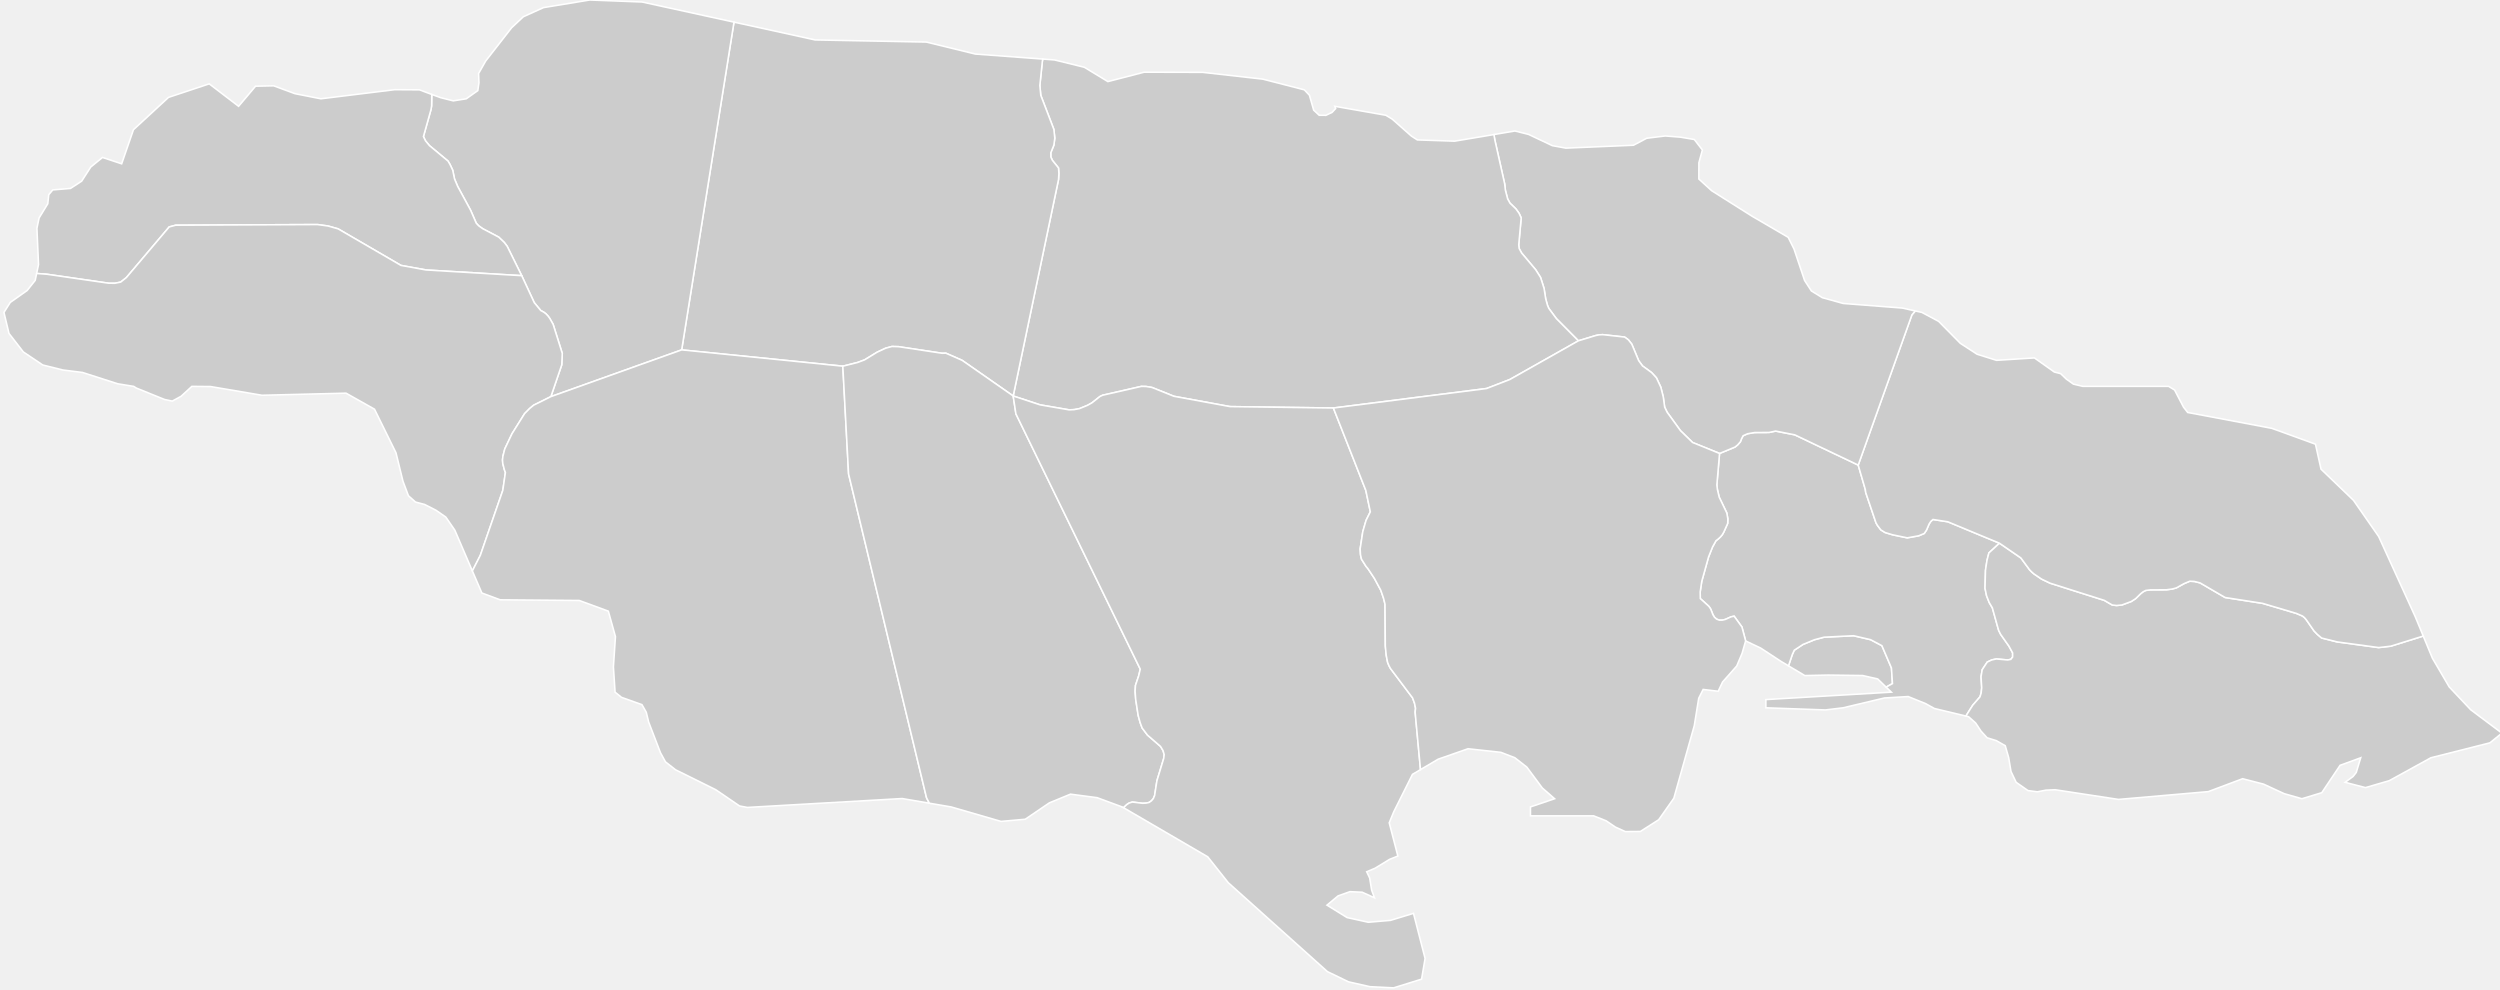
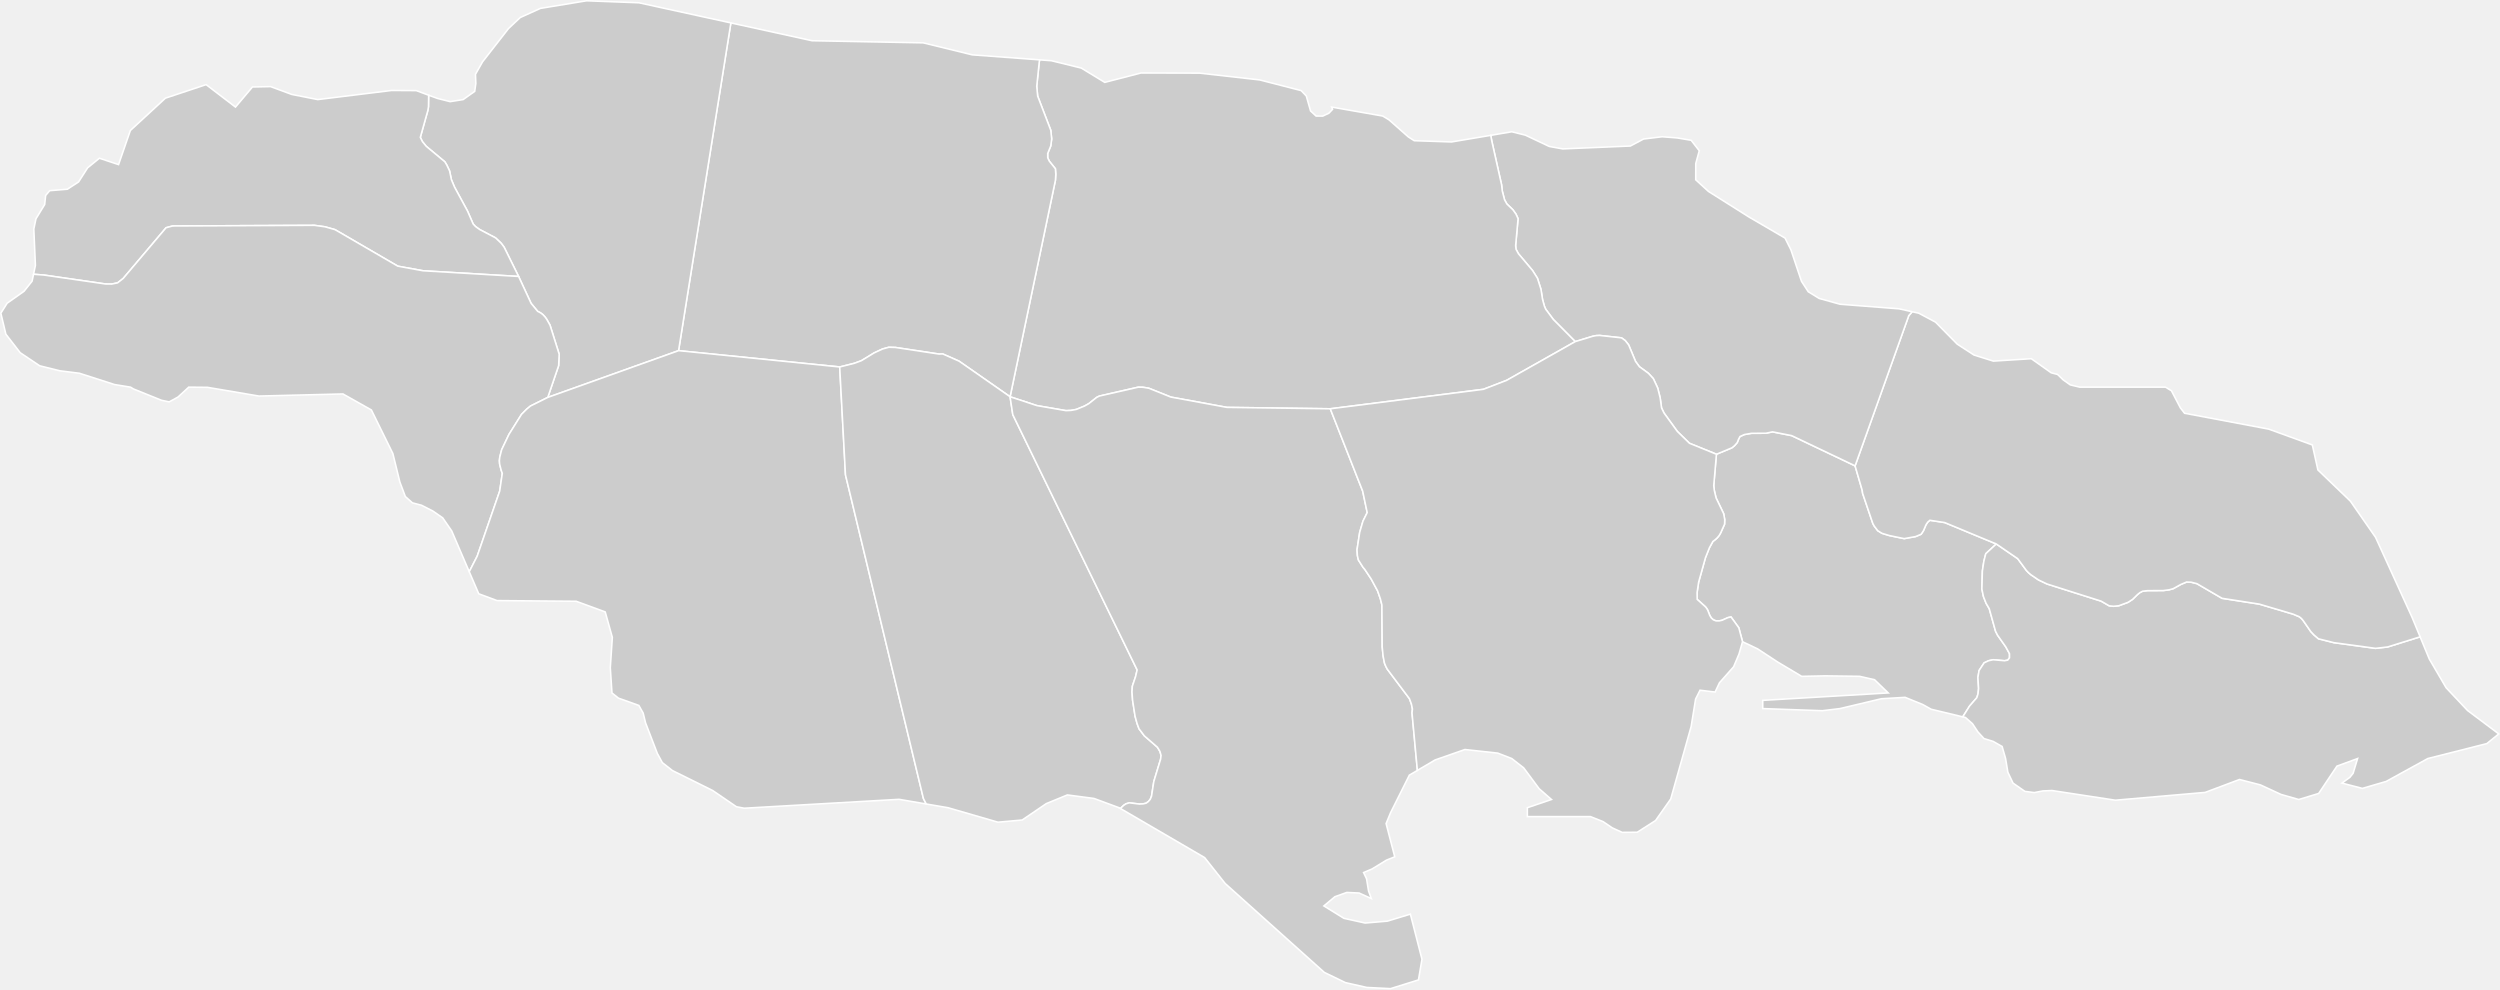
- <svg xmlns="http://www.w3.org/2000/svg" xmlns:ns1="http://amcharts.com/ammap" version="1.1">
-   <defs>
-     <style type="text/css">
+ <svg xmlns="http://www.w3.org/2000/svg" xmlns:ns1="http://amcharts.com/ammap" version="1.1" id="svg124" width="798.154" height="315.883">
+   <defs id="defs106">
+     <style type="text/css" id="style104">
			.land
			{
				fill: #CCCCCC;
				fill-opacity: 1;
				stroke:white;
				stroke-opacity: 1;
				stroke-width:0.5;
			}
		</style>
    <ns1:ammap projection="mercator" leftLongitude="-78.369" topLatitude="18.525" rightLongitude="-76.183" bottomLatitude="17.706" />
  </defs>
-   <g>
-     <path id="JM-01" title="Kingston" class="land" d="M602.17,219.37L604.19,218.24L603.86,213.25L600.81,206.13L597.2,204.22L591.79,202.96L582.38,203.42L579.28,204.24L575.65,205.73L572.83,207.59L572.2,208.99L570.99,212.57L576.2,215.68L583.68,215.52L594.69,215.67L599.47,216.76L601.31,218.54L602.17,219.37z" />
-     <path id="JM-02" title="Saint Andrew" class="land" d="M593.25,148.48L572.99,138.82L566.89,137.62L564.8,138.06L560.14,138.09L557.92,138.48L556.51,139.11L556.02,140.03L555.64,141.03L554.75,142.05L553.92,142.72L548.98,144.77L548.12,154.82L548.3,156.31L548.87,158.73L551.29,163.75L551.63,165.65L551.58,167.1L550.34,169.87L549.87,170.7L549.26,171.43L548.57,172.07L547.85,172.62L546.73,174.65L545.46,177.85L543.3,185.6L542.8,188.94L542.84,191.11L545.48,193.49L545.8,193.89L546.18,194.5L546.86,196.24L547.35,197.05L548.02,197.65L548.87,197.98L549.88,197.98L550.8,197.77L552.67,196.93L553.64,196.73L556.13,200.18L557.31,204.62L562.1,206.89L568.59,211.14L570.99,212.57L572.2,208.99L572.83,207.59L575.65,205.73L579.28,204.24L582.38,203.42L591.79,202.96L597.2,204.22L600.81,206.13L603.86,213.25L604.19,218.24L602.17,219.37L603.83,220.98L563.77,223.35L563.77,225.97L582.79,226.65L588.43,225.97L601.64,222.83L609.21,222.38L614.82,224.66L617.55,226.18L627.63,228.61L627.63,228.61L629.82,225.14L632.12,222.49L632.5,221.28L632.68,219.6L632.47,216.03L632.84,213.81L634.45,211.37L635.87,210.7L637.34,210.38L640.96,210.7L641.97,210.51L642.55,209.77L642.55,208.45L641.37,206.28L638.73,202.53L638.09,201.26L636.08,194.07L635.08,192.37L634.23,190.2L633.74,187.83L633.89,182.06L634.36,178.95L634.98,176.52L638.34,173.42L621.86,166.58L617.13,165.85L616.44,166.45L615.89,167.28L615.08,169.18L614.34,170.31L612.58,171.05L608.92,171.71L604.2,170.73L601.83,170.01L600.47,169.17L599.36,167.69L598.91,166.87L595.65,157.24L595.52,156.27L593.25,148.48z" />
-     <path id="JM-03" title="Saint Thomas" class="land" d="M675.75,193.31L674.37,193.16L671.81,191.67L654.53,186.19L651.79,184.88L649.37,183.23L648.62,182.58L647.95,181.89L645.18,178.12L638.34,173.42L634.98,176.52L634.36,178.95L633.89,182.06L633.74,187.83L634.23,190.2L635.08,192.37L636.08,194.07L638.09,201.26L638.73,202.53L641.37,206.28L642.55,208.45L642.55,209.77L641.97,210.51L640.96,210.7L637.34,210.38L635.87,210.7L634.45,211.37L632.84,213.81L632.47,216.03L632.68,219.6L632.5,221.28L632.12,222.49L629.82,225.14L627.63,228.61L627.63,228.61L628.5,228.82L630.75,230.83L632.44,233.39L634.4,235.54L637.34,236.45L640.19,238.07L641.29,241.87L642.03,246.3L643.68,249.76L647.46,252.4L650.45,252.79L653.19,252.26L656.13,252.13L676.35,255.22L705.02,252.73L715.98,248.61L722.67,250.34L729.24,253.38L734.9,255L741.25,253.07L747.09,244.34L753.68,241.92L752.26,246.61L751.23,247.92L748.7,249.76L755.2,251.45L762.81,249.23L776.09,241.92L794.94,237.15L798.74,234.06L788.79,226.59L781.94,219.32L776.57,210.15L773.64,203.07L773.64,203.06L773.42,203.13L763.26,206.3L759.42,206.74L746.13,204.93L741.19,203.69L739.77,202.47L738.75,201.4L736.36,197.94L735.75,197.2L735.07,196.66L733.12,195.83L722.33,192.62L710.4,190.76L702.39,186.09L700.58,185.63L699.1,185.56L697.25,186.34L694.81,187.69L693.5,188.05L691.67,188.29L686.53,188.32L685.05,188.5L684.19,188.94L683.45,189.53L681.82,191.12L680.41,192.04L677.45,193.14L675.75,193.31z" />
-     <path id="JM-04" title="Portland" class="land" d="M771.1,196.92L759.41,171.29L751.37,159.74L741.01,149.79L739.23,141.81L725.28,136.75L698.44,131.69L697.12,130L694.25,124.51L692.34,123.35L664.96,123.35L661.95,122.63L659.7,121.04L657.88,119.29L655.85,118.77L649.51,114.27L637.4,115.04L631.21,113.1L625.87,109.63L618.93,102.6L613.57,99.74L611.48,99.28L611.47,99.28L610.39,100.52L593.25,148.48L595.52,156.27L595.65,157.24L598.91,166.87L599.36,167.69L600.47,169.17L601.83,170.01L604.2,170.73L608.92,171.71L612.58,171.05L614.34,170.31L615.08,169.18L615.89,167.28L616.44,166.45L617.13,165.85L621.86,166.58L638.34,173.42L645.18,178.12L647.95,181.89L648.62,182.58L649.37,183.23L651.79,184.88L654.53,186.19L671.81,191.67L674.37,193.16L675.75,193.31L677.45,193.14L680.41,192.04L681.82,191.12L683.45,189.53L684.19,188.94L685.05,188.5L686.53,188.32L691.67,188.29L693.5,188.05L694.81,187.69L697.25,186.34L699.1,185.56L700.58,185.63L702.39,186.09L710.4,190.76L722.33,192.62L733.12,195.83L735.07,196.66L735.75,197.2L736.36,197.94L738.75,201.4L739.77,202.47L741.19,203.69L746.13,204.93L759.42,206.74L763.26,206.3L773.42,203.13L773.64,203.06L771.1,196.92z" />
-     <path id="JM-05" title="Saint Mary" class="land" d="M611.48,99.28L607.31,98.35L588.43,96.88L581.8,95.04L578.31,92.9L576.14,89.57L572.75,79.49L570.88,75.76L559.41,69.06L546.44,60.87L542.37,57.15L542.38,51.96L543.5,47.88L540.92,44.54L536.47,43.79L531.65,43.41L525.71,44.14L521.51,46.37L499.93,47.29L495.61,46.51L488,42.91L483.64,41.82L476.94,42.96L476.94,42.96L477.24,44.69L480.39,58.76L480.61,60.75L481.33,63.51L482.08,64.87L484,66.72L484.99,68.12L485.65,69.56L484.87,78.17L485,79.33L485.77,80.75L490.29,86.13L491.84,88.58L492.96,92.11L493.47,95.37L494.05,97.48L494.49,98.49L496.91,101.75L503.91,108.81L509.5,107.11L510.55,106.9L511.68,106.84L518.67,107.61L519.87,108.48L520.96,109.87L523.16,115.14L524.39,116.83L527.28,118.94L528.83,120.63L530.23,123.62L531.01,126.72L531.46,129.99L532.25,131.62L536.51,137.5L540.37,141.27L548.98,144.77L553.92,142.72L554.75,142.05L555.64,141.03L556.02,140.03L556.51,139.11L557.92,138.48L560.14,138.09L564.8,138.06L566.89,137.62L572.99,138.82L593.25,148.48L610.39,100.52L611.47,99.28L611.48,99.28z" />
-     <path id="JM-06" title="Saint Ann" class="land" d="M476.94,42.96L464.4,45.07L452.5,44.67L450.6,43.45L444.46,38.02L442.44,36.8L426.15,33.94L426.43,34.66L425.27,35.88L423.3,36.82L421.16,36.8L419.4,35.16L418.04,30.4L416.41,28.68L403.18,25.27L383.96,23.1L365.28,23.05L353.7,26.05L346.19,21.48L336.67,19.14L332.91,18.86L332.77,19.65L331.98,27.29L332.28,30.44L336.46,41.33L336.75,44.1L336.46,46.33L335.48,48.75L335.49,50.13L336,51.21L337.94,53.63L338.06,55.39L337.95,57.28L323.47,126.42L332.05,129.25L341.32,130.85L342.9,130.78L344.63,130.46L347.23,129.39L348.6,128.62L351.14,126.61L352.03,126.18L364.39,123.36L365.9,123.39L367.77,123.7L374.79,126.52L392.69,129.81L425.7,130.26L474.6,124.04L482.02,121.17L503.91,108.81L496.91,101.75L494.49,98.49L494.05,97.48L493.47,95.37L492.96,92.11L491.84,88.58L490.29,86.13L485.77,80.75L485,79.33L484.87,78.17L485.65,69.56L484.99,68.12L484,66.72L482.08,64.87L481.33,63.51L480.61,60.75L480.39,58.76L477.24,44.69L476.94,42.96z" />
-     <path id="JM-07" title="Trelawny" class="land" d="M332.91,18.86L311.39,17.26L295.72,13.43L260.24,12.75L234.35,7.07L234.22,7.75L217.63,111.7L269.08,116.91L273.78,115.73L276.01,114.9L280.05,112.43L282.72,111.18L284.76,110.62L286.86,110.68L300.8,112.79L301.96,112.75L307.18,115.05L323.47,126.42L337.95,57.28L338.06,55.39L337.94,53.63L336,51.21L335.49,50.13L335.48,48.75L336.46,46.33L336.75,44.1L336.46,41.33L332.28,30.44L331.98,27.29L332.77,19.65L332.91,18.86z" />
-     <path id="JM-08" title="Saint James" class="land" d="M188.27,0L173.52,2.43L167.08,5.35L163.33,8.87L155.06,19.48L152.8,23.46L152.91,26.4L152.55,28.92L148.86,31.54L144.7,32.2L140.67,31.18L137.85,30.15L137.84,30.15L137.79,33.81L137.6,34.97L135.18,43.59L135.84,44.95L137.09,46.48L143.02,51.41L143.64,52.45L144.53,54.33L145.1,57.1L146.11,59.5L150.24,67.11L152.05,71.26L152.8,72.07L154.12,73.02L159.21,75.7L161.02,77.43L161.93,78.65L166.56,88.01L170.56,96.62L172.65,99.15L173.55,99.62L174.31,100.19L174.97,100.9L175.51,101.64L176.59,103.55L179.51,112.83L179.34,116.48L175.87,126.63L217.63,111.7L234.22,7.75L234.35,7.07L234.35,7.07L204.98,0.64L188.27,0z" />
-     <path id="JM-09" title="Hanover" class="land" d="M137.84,30.15L133.9,28.68L126.03,28.63L102.44,31.54L94.14,29.9L87.38,27.4L81.59,27.52L76.17,33.94L66.8,26.77L53.8,31.09L42.61,41.41L38.84,52.3L32.72,50.27L28.97,53.33L26.08,57.83L22.51,60.16L16.85,60.63L15.57,62.15L15.26,65.04L12.48,69.59L11.79,72.87L12.3,84.46L11.7,87.31L11.7,87.31L15,87.56L34.69,90.42L36.66,90.44L38.53,90.06L40.33,88.64L54.01,72.46L56.09,71.9L101.36,71.69L104.75,72.16L107.93,73.06L128,84.73L135.99,86.19L166.56,88.01L161.93,78.65L161.02,77.43L159.21,75.7L154.12,73.02L152.8,72.07L152.05,71.26L150.24,67.11L146.11,59.5L145.1,57.1L144.53,54.33L143.64,52.45L143.02,51.41L137.09,46.48L135.84,44.95L135.18,43.59L137.6,34.97L137.79,33.81L137.84,30.15z" />
-     <path id="JM-10" title="Westmoreland" class="land" d="M166.56,88.01L135.99,86.19L128,84.73L107.93,73.06L104.75,72.16L101.36,71.69L56.09,71.9L54.01,72.46L40.33,88.64L38.53,90.06L36.66,90.44L34.69,90.42L15,87.56L11.7,87.31L11.7,87.31L11.24,89.51L8.68,92.73L3.28,96.55L1.26,99.74L2.87,106.45L7.44,112.35L13.64,116.52L20.05,118.12L26.34,118.91L37.56,122.52L42.67,123.35L43.57,123.91L52.55,127.54L55.01,128.05L57.82,126.51L61.25,123.35L67.24,123.41L83.64,126.19L110.48,125.52L119.56,130.63L126.42,144.55L128.65,153.63L130.4,158.27L132.65,160.28L135.56,161.05L139.2,162.91L142.33,165.08L145.21,169.26L150.8,182.26L150.81,182.26L153.35,177.3L160.53,156.54L161.36,150.85L161.02,149.94L160.51,147.92L160.43,146.85L160.55,145.7L161.16,143.32L163.48,138.45L167.49,132.04L169.12,130.4L170.36,129.37L175.87,126.63L179.34,116.48L179.51,112.83L176.59,103.55L175.51,101.64L174.97,100.9L174.31,100.19L173.55,99.62L172.65,99.15L170.56,96.62L166.56,88.01z" />
-     <path id="JM-11" title="Saint Elizabeth" class="land" d="M269.08,116.91L217.63,111.7L175.87,126.63L170.36,129.37L169.12,130.4L167.49,132.04L163.48,138.45L161.16,143.32L160.55,145.7L160.43,146.85L160.51,147.92L161.02,149.94L161.36,150.85L160.53,156.54L153.35,177.3L150.81,182.26L150.8,182.26L153.84,189.32L159.66,191.49L184.95,191.71L194.22,195.12L196.49,203.25L195.84,212.93L196.37,220.98L198.42,222.63L204.95,224.97L206.33,227.4L207.09,230.51L210.87,240.33L212.46,243.23L215.68,245.76L228.52,252.13L236.11,257.31L238.61,257.78L288.02,254.94L296.71,256.43L296.7,256.42L295.81,254.7L270.92,151.33L269.08,116.91z" />
-     <path id="JM-12" title="Manchester" class="land" d="M300.8,112.79L286.86,110.68L284.76,110.62L282.72,111.18L280.05,112.43L276.01,114.9L273.78,115.73L269.08,116.91L270.92,151.33L295.81,254.7L296.7,256.42L296.71,256.43L303.66,257.62L319.59,262.24L327.32,261.55L335.03,256.31L341.76,253.54L350.26,254.66L358.32,257.64L358.69,257.86L358.7,257.86L359.73,256.88L360.47,256.39L361.53,256.06L364.78,256.46L365.91,256.4L366.87,256.19L367.62,255.66L368.22,254.94L368.63,253.95L369.36,249.27L371.53,242.13L371.68,240.92L371.32,239.65L370.51,238.3L366.35,234.69L364.65,232.44L364.03,230.78L363.39,228.47L362.58,223.27L362.4,220.68L362.51,218.82L363.53,215.8L364.04,213.63L324.34,132.13L323.47,126.42L307.18,115.05L301.96,112.75L300.8,112.79z" />
-     <path id="JM-13" title="Clarendon" class="land" d="M444.93,315.38L453.85,312.6L454.97,306L451.27,291.6L443.92,293.84L436.83,294.44L430.06,292.94L423.65,288.98L427.19,286.02L430.98,284.67L434.9,284.85L438.81,286.63L437.91,284.2L437.28,280.32L436.33,278.31L439,277.19L443.63,274.36L446.28,273.3L443.52,262.69L444.95,259.2L450.94,247.22L453.51,245.7L451.8,227.37L451.93,226.12L451.6,224.51L450.97,222.8L443.9,213.39L443.43,212.5L443,211.44L442.57,209.21L442.28,206.28L442.18,192.89L441.7,190.96L440.82,188.42L438.79,184.65L436.73,181.55L436.14,180.85L434.67,178.52L434.36,177.14L434.24,175.26L435.09,169.71L436.14,166.12L437.49,163.4L436.05,156.56L425.7,130.26L392.69,129.81L374.79,126.52L367.77,123.7L365.9,123.39L364.39,123.36L352.03,126.18L351.14,126.61L348.6,128.62L347.23,129.39L344.63,130.46L342.9,130.78L341.32,130.85L332.05,129.25L323.47,126.42L324.34,132.13L364.04,213.63L363.53,215.8L362.51,218.82L362.4,220.68L362.58,223.27L363.39,228.47L364.03,230.78L364.65,232.44L366.35,234.69L370.51,238.3L371.32,239.65L371.68,240.92L371.53,242.13L369.36,249.27L368.63,253.95L368.22,254.94L367.62,255.66L366.87,256.19L365.91,256.4L364.78,256.46L361.53,256.06L360.47,256.39L359.73,256.88L358.7,257.86L358.69,257.86L385.58,273.54L392.14,281.81L423.8,310.2L430.54,313.46L437.34,315L444.93,315.38z" />
-     <path id="JM-14" title="Saint Catherine" class="land" d="M548.98,144.77L540.37,141.27L536.51,137.5L532.25,131.62L531.46,129.99L531.01,126.72L530.23,123.62L528.83,120.63L527.28,118.94L524.39,116.83L523.16,115.14L520.96,109.87L519.87,108.48L518.67,107.61L511.68,106.84L510.55,106.9L509.5,107.11L503.91,108.81L482.02,121.17L474.6,124.04L425.7,130.26L436.05,156.56L437.49,163.4L436.14,166.12L435.09,169.71L434.24,175.26L434.36,177.14L434.67,178.52L436.14,180.85L436.73,181.55L438.79,184.65L440.82,188.42L441.7,190.96L442.18,192.89L442.28,206.28L442.57,209.21L443,211.44L443.43,212.5L443.9,213.39L450.97,222.8L451.6,224.51L451.93,226.12L451.8,227.37L453.51,245.7L459.16,242.37L468.68,239.04L479.18,240.19L483.64,241.92L487.46,244.91L492.39,251.56L496.32,255L488.62,257.62L488.62,260.46L508.77,260.46L512.78,262.05L515.72,264.05L518.89,265.49L523.7,265.45L529.55,261.71L534.39,254.83L540.91,231.68L542.33,222.93L543.75,220.11L548.55,220.69L549.94,217.74L554.47,212.62L556.18,208.57L557.31,204.62L556.13,200.18L553.64,196.73L552.67,196.93L550.8,197.77L549.88,197.98L548.87,197.98L548.02,197.65L547.35,197.05L546.86,196.24L546.18,194.5L545.8,193.89L545.48,193.49L542.84,191.11L542.8,188.94L543.3,185.6L545.46,177.85L546.73,174.65L547.85,172.62L548.57,172.07L549.26,171.43L549.87,170.7L550.34,169.87L551.58,167.1L551.63,165.65L551.29,163.75L548.87,158.73L548.3,156.31L548.12,154.82L548.98,144.77z" />
+   <g id="g122" transform="translate(-0.9922391,0.2507844)">
+     <path id="JM-01" title="Kingston" class="land" d="M 565.898 137.871 L 563.809 138.311 L 559.148 138.34 L 556.928 138.73 L 555.518 139.361 L 555.027 140.281 L 554.648 141.281 L 553.758 142.301 L 552.928 142.971 L 547.988 145.021 L 547.127 155.07 L 547.309 156.561 L 547.877 158.98 L 550.297 164 L 550.639 165.9 L 550.588 167.352 L 549.348 170.121 L 548.877 170.951 L 548.268 171.682 L 547.578 172.32 L 546.857 172.871 L 545.738 174.9 L 544.467 178.102 L 542.309 185.852 L 541.809 189.191 L 541.848 191.361 L 544.488 193.74 L 544.809 194.141 L 545.188 194.75 L 545.867 196.49 L 546.357 197.301 L 547.027 197.9 L 547.877 198.23 L 548.889 198.23 L 549.809 198.021 L 551.678 197.182 L 552.648 196.98 L 555.139 200.432 L 556.318 204.871 L 561.107 207.141 L 567.598 211.391 L 569.998 212.82 L 575.207 215.932 L 582.688 215.771 L 593.697 215.92 L 598.479 217.012 L 600.318 218.791 L 601.178 219.621 L 602.838 221.23 L 562.777 223.602 L 562.777 226.221 L 581.797 226.9 L 587.438 226.221 L 600.648 223.08 L 608.217 222.631 L 613.828 224.91 L 616.559 226.432 L 626.639 228.861 L 628.828 225.391 L 631.127 222.74 L 631.508 221.531 L 631.688 219.852 L 631.479 216.281 L 631.848 214.061 L 633.457 211.621 L 634.877 210.951 L 636.348 210.631 L 639.967 210.951 L 640.979 210.762 L 641.559 210.021 L 641.559 208.701 L 640.377 206.531 L 637.738 202.781 L 637.098 201.512 L 635.088 194.32 L 634.088 192.621 L 633.238 190.451 L 632.748 188.08 L 632.898 182.311 L 633.367 179.201 L 633.988 176.771 L 637.348 173.67 L 620.867 166.83 L 616.139 166.102 L 615.447 166.701 L 614.898 167.531 L 614.088 169.432 L 613.348 170.561 L 611.588 171.301 L 607.928 171.961 L 603.207 170.98 L 600.838 170.262 L 599.479 169.42 L 598.367 167.941 L 597.918 167.121 L 594.658 157.49 L 594.527 156.521 L 592.258 148.73 L 571.998 139.07 L 565.898 137.871 z " transform="translate(0.9922391,-0.2507844)" style="fill:#cccccc;fill-opacity:1;stroke:#ffffff;stroke-width:0.5;stroke-opacity:1" />
+     <path id="JM-03" title="Saint Thomas" class="land" d="m 675.75,193.31 -1.38,-0.15 -2.56,-1.49 -17.28,-5.48 -2.74,-1.31 -2.42,-1.65 -0.75,-0.65 -0.67,-0.69 -2.77,-3.77 -6.84,-4.7 -3.36,3.1 -0.62,2.43 -0.47,3.11 -0.15,5.77 0.49,2.37 0.85,2.17 1,1.7 2.01,7.19 0.64,1.27 2.64,3.75 1.18,2.17 v 1.32 l -0.58,0.74 -1.01,0.19 -3.62,-0.32 -1.47,0.32 -1.42,0.67 -1.61,2.44 -0.37,2.22 0.21,3.57 -0.18,1.68 -0.38,1.21 -2.3,2.65 -2.19,3.47 v 0 l 0.87,0.21 2.25,2.01 1.69,2.56 1.96,2.15 2.94,0.91 2.85,1.62 1.1,3.8 0.74,4.43 1.65,3.46 3.78,2.64 2.99,0.39 2.74,-0.53 2.94,-0.13 20.22,3.09 28.67,-2.49 10.96,-4.12 6.69,1.73 6.57,3.04 5.66,1.62 6.35,-1.93 5.84,-8.73 6.59,-2.42 -1.42,4.69 -1.03,1.31 -2.53,1.84 6.5,1.69 7.61,-2.22 13.28,-7.31 18.85,-4.77 3.8,-3.09 -9.95,-7.47 -6.85,-7.27 -5.37,-9.17 -2.93,-7.08 v -0.01 l -0.22,0.07 -10.16,3.17 -3.84,0.44 -13.29,-1.81 -4.94,-1.24 -1.42,-1.22 -1.02,-1.07 -2.39,-3.46 -0.61,-0.74 -0.68,-0.54 -1.95,-0.83 -10.79,-3.21 -11.93,-1.86 -8.01,-4.67 -1.81,-0.46 -1.48,-0.07 -1.85,0.78 -2.44,1.35 -1.31,0.36 -1.83,0.24 -5.14,0.03 -1.48,0.18 -0.86,0.44 -0.74,0.59 -1.63,1.59 -1.41,0.92 -2.96,1.1 z" style="fill:#cccccc;fill-opacity:1;stroke:#ffffff;stroke-width:0.5;stroke-opacity:1" />
+     <path id="JM-04" title="Portland" class="land" d="m 771.1,196.92 -11.69,-25.63 -8.04,-11.55 -10.36,-9.95 -1.78,-7.98 -13.95,-5.06 -26.84,-5.06 -1.32,-1.69 -2.87,-5.49 -1.91,-1.16 h -27.38 l -3.01,-0.72 -2.25,-1.59 -1.82,-1.75 -2.03,-0.52 -6.34,-4.5 -12.11,0.77 -6.19,-1.94 -5.34,-3.47 -6.94,-7.03 -5.36,-2.86 -2.09,-0.46 h -0.01 l -1.08,1.24 -17.14,47.96 2.27,7.79 0.13,0.97 3.26,9.63 0.45,0.82 1.11,1.48 1.36,0.84 2.37,0.72 4.72,0.98 3.66,-0.66 1.76,-0.74 0.74,-1.13 0.81,-1.9 0.55,-0.83 0.69,-0.6 4.73,0.73 16.48,6.84 6.84,4.7 2.77,3.77 0.67,0.69 0.75,0.65 2.42,1.65 2.74,1.31 17.28,5.48 2.56,1.49 1.38,0.15 1.7,-0.17 2.96,-1.1 1.41,-0.92 1.63,-1.59 0.74,-0.59 0.86,-0.44 1.48,-0.18 5.14,-0.03 1.83,-0.24 1.31,-0.36 2.44,-1.35 1.85,-0.78 1.48,0.07 1.81,0.46 8.01,4.67 11.93,1.86 10.79,3.21 1.95,0.83 0.68,0.54 0.61,0.74 2.39,3.46 1.02,1.07 1.42,1.22 4.94,1.24 13.29,1.81 3.84,-0.44 10.16,-3.17 0.22,-0.07 z" style="fill:#cccccc;fill-opacity:1;stroke:#ffffff;stroke-width:0.5;stroke-opacity:1" />
+     <path id="JM-05" title="Saint Mary" class="land" d="m 611.48,99.28 -4.17,-0.93 -18.88,-1.47 -6.63,-1.84 -3.49,-2.14 -2.17,-3.33 -3.39,-10.08 -1.87,-3.73 -11.47,-6.7 -12.97,-8.19 -4.07,-3.72 0.01,-5.19 1.12,-4.08 -2.58,-3.34 -4.45,-0.75 -4.82,-0.38 -5.94,0.73 -4.2,2.23 -21.58,0.92 -4.32,-0.78 -7.61,-3.6 -4.36,-1.09 -6.7,1.14 v 0 l 0.3,1.73 3.15,14.07 0.22,1.99 0.72,2.76 0.75,1.36 1.92,1.85 0.99,1.4 0.66,1.44 -0.78,8.61 0.13,1.16 0.77,1.42 4.52,5.38 1.55,2.45 1.12,3.53 0.51,3.26 0.58,2.11 0.44,1.01 2.42,3.26 7,7.06 5.59,-1.7 1.05,-0.21 1.13,-0.06 6.99,0.77 1.2,0.87 1.09,1.39 2.2,5.27 1.23,1.69 2.89,2.11 1.55,1.69 1.4,2.99 0.78,3.1 0.45,3.27 0.79,1.63 4.26,5.88 3.86,3.77 8.61,3.5 4.94,-2.05 0.83,-0.67 0.89,-1.02 0.38,-1 0.49,-0.92 1.41,-0.63 2.22,-0.39 4.66,-0.03 2.09,-0.44 6.1,1.2 20.26,9.66 17.14,-47.96 1.08,-1.24 z" style="fill:#cccccc;fill-opacity:1;stroke:#ffffff;stroke-width:0.5;stroke-opacity:1" />
+     <path id="JM-06" title="Saint Ann" class="land" d="m 476.94,42.96 -12.54,2.11 -11.9,-0.4 -1.9,-1.22 -6.14,-5.43 -2.02,-1.22 -16.29,-2.86 0.28,0.72 -1.16,1.22 -1.97,0.94 -2.14,-0.02 -1.76,-1.64 -1.36,-4.76 -1.63,-1.72 -13.23,-3.41 -19.22,-2.17 -18.68,-0.05 -11.58,3 -7.51,-4.57 -9.52,-2.34 -3.76,-0.28 -0.14,0.79 -0.79,7.64 0.3,3.15 4.18,10.89 0.29,2.77 -0.29,2.23 -0.98,2.42 0.01,1.38 0.51,1.08 1.94,2.42 0.12,1.76 -0.11,1.89 -14.48,69.14 8.58,2.83 9.27,1.6 1.58,-0.07 1.73,-0.32 2.6,-1.07 1.37,-0.77 2.54,-2.01 0.89,-0.43 12.36,-2.82 1.51,0.03 1.87,0.31 7.02,2.82 17.9,3.29 33.01,0.45 48.9,-6.22 7.42,-2.87 21.89,-12.36 -7,-7.06 -2.42,-3.26 -0.44,-1.01 -0.58,-2.11 -0.51,-3.26 -1.12,-3.53 -1.55,-2.45 -4.52,-5.38 -0.77,-1.42 -0.13,-1.16 0.78,-8.61 -0.66,-1.44 -0.99,-1.4 -1.92,-1.85 -0.75,-1.36 -0.72,-2.76 -0.22,-1.99 -3.15,-14.07 z" style="fill:#cccccc;fill-opacity:1;stroke:#ffffff;stroke-width:0.5;stroke-opacity:1" />
+     <path id="JM-07" title="Trelawny" class="land" d="m 332.91,18.86 -21.52,-1.6 -15.67,-3.83 -35.48,-0.68 -25.89,-5.68 -0.13,0.68 -16.59,103.95 51.45,5.21 4.7,-1.18 2.23,-0.83 4.04,-2.47 2.67,-1.25 2.04,-0.56 2.1,0.06 13.94,2.11 1.16,-0.04 5.22,2.3 16.29,11.37 14.48,-69.14 0.11,-1.89 -0.12,-1.76 -1.94,-2.42 -0.51,-1.08 -0.01,-1.38 0.98,-2.42 0.29,-2.23 -0.29,-2.77 -4.18,-10.89 -0.3,-3.15 0.79,-7.64 z" style="fill:#cccccc;fill-opacity:1;stroke:#ffffff;stroke-width:0.5;stroke-opacity:1" />
+     <path id="JM-08" title="Saint James" class="land" d="m 188.27,0 -14.75,2.43 -6.44,2.92 -3.75,3.52 -8.27,10.61 -2.26,3.98 0.11,2.94 -0.36,2.52 -3.69,2.62 -4.16,0.66 -4.03,-1.02 -2.82,-1.03 h -0.01 l -0.05,3.66 -0.19,1.16 -2.42,8.62 0.66,1.36 1.25,1.53 5.93,4.93 0.62,1.04 0.89,1.88 0.57,2.77 1.01,2.4 4.13,7.61 1.81,4.15 0.75,0.81 1.32,0.95 5.09,2.68 1.81,1.73 0.91,1.22 4.63,9.36 4,8.61 2.09,2.53 0.9,0.47 0.76,0.57 0.66,0.71 0.54,0.74 1.08,1.91 2.92,9.28 -0.17,3.65 -3.47,10.15 41.76,-14.93 16.59,-103.95 0.13,-0.68 v 0 L 204.98,0.64 Z" style="fill:#cccccc;fill-opacity:1;stroke:#ffffff;stroke-width:0.5;stroke-opacity:1" />
+     <path id="JM-09" title="Hanover" class="land" d="m 137.84,30.15 -3.94,-1.47 -7.87,-0.05 -23.59,2.91 -8.3,-1.64 -6.76,-2.5 -5.79,0.12 -5.42,6.42 -9.37,-7.17 -13,4.32 -11.19,10.32 -3.77,10.89 -6.12,-2.03 -3.75,3.06 -2.89,4.5 -3.57,2.33 -5.66,0.47 -1.28,1.52 -0.31,2.89 -2.78,4.55 -0.69,3.28 0.51,11.59 -0.6,2.85 v 0 l 3.3,0.25 19.69,2.86 1.97,0.02 1.87,-0.38 1.8,-1.42 13.68,-16.18 2.08,-0.56 45.27,-0.21 3.39,0.47 3.18,0.9 20.07,11.67 7.99,1.46 30.57,1.82 -4.63,-9.36 -0.91,-1.22 -1.81,-1.73 -5.09,-2.68 -1.32,-0.95 -0.75,-0.81 -1.81,-4.15 -4.13,-7.61 -1.01,-2.4 -0.57,-2.77 -0.89,-1.88 -0.62,-1.04 -5.93,-4.93 -1.25,-1.53 -0.66,-1.36 2.42,-8.62 0.19,-1.16 z" style="fill:#cccccc;fill-opacity:1;stroke:#ffffff;stroke-width:0.5;stroke-opacity:1" />
+     <path id="JM-10" title="Westmoreland" class="land" d="M 166.56,88.01 135.99,86.19 128,84.73 107.93,73.06 l -3.18,-0.9 -3.39,-0.47 -45.27,0.21 -2.08,0.56 -13.68,16.18 -1.8,1.42 -1.87,0.38 L 34.69,90.42 15,87.56 11.7,87.31 v 0 l -0.46,2.2 -2.56,3.22 -5.4,3.82 -2.02,3.19 1.61,6.71 4.57,5.9 6.2,4.17 6.41,1.6 6.29,0.79 11.22,3.61 5.11,0.83 0.9,0.56 8.98,3.63 2.46,0.51 2.81,-1.54 3.43,-3.16 5.99,0.06 16.4,2.78 26.84,-0.67 9.08,5.11 6.86,13.92 2.23,9.08 1.75,4.64 2.25,2.01 2.91,0.77 3.64,1.86 3.13,2.17 2.88,4.18 5.59,13 h 0.01 l 2.54,-4.96 7.18,-20.76 0.83,-5.69 -0.34,-0.91 -0.51,-2.02 -0.08,-1.07 0.12,-1.15 0.61,-2.38 2.32,-4.87 4.01,-6.41 1.63,-1.64 1.24,-1.03 5.51,-2.74 3.47,-10.15 0.17,-3.65 -2.92,-9.28 -1.08,-1.91 -0.54,-0.74 -0.66,-0.71 -0.76,-0.57 -0.9,-0.47 -2.09,-2.53 z" style="fill:#cccccc;fill-opacity:1;stroke:#ffffff;stroke-width:0.5;stroke-opacity:1" />
+     <path id="JM-11" title="Saint Elizabeth" class="land" d="m 269.08,116.91 -51.45,-5.21 -41.76,14.93 -5.51,2.74 -1.24,1.03 -1.63,1.64 -4.01,6.41 -2.32,4.87 -0.61,2.38 -0.12,1.15 0.08,1.07 0.51,2.02 0.34,0.91 -0.83,5.69 -7.18,20.76 -2.54,4.96 h -0.01 l 3.04,7.06 5.82,2.17 25.29,0.22 9.27,3.41 2.27,8.13 -0.65,9.68 0.53,8.05 2.05,1.65 6.53,2.34 1.38,2.43 0.76,3.11 3.78,9.82 1.59,2.9 3.22,2.53 12.84,6.37 7.59,5.18 2.5,0.47 49.41,-2.84 8.69,1.49 -0.01,-0.01 -0.89,-1.72 -24.89,-103.37 z" style="fill:#cccccc;fill-opacity:1;stroke:#ffffff;stroke-width:0.5;stroke-opacity:1" />
+     <path id="JM-12" title="Manchester" class="land" d="m 300.8,112.79 -13.94,-2.11 -2.1,-0.06 -2.04,0.56 -2.67,1.25 -4.04,2.47 -2.23,0.83 -4.7,1.18 1.84,34.42 24.89,103.37 0.89,1.72 0.01,0.01 6.95,1.19 15.93,4.62 7.73,-0.69 7.71,-5.24 6.73,-2.77 8.5,1.12 8.06,2.98 0.37,0.22 h 0.01 l 1.03,-0.98 0.74,-0.49 1.06,-0.33 3.25,0.4 1.13,-0.06 0.96,-0.21 0.75,-0.53 0.6,-0.72 0.41,-0.99 0.73,-4.68 2.17,-7.14 0.15,-1.21 -0.36,-1.27 -0.81,-1.35 -4.16,-3.61 -1.7,-2.25 -0.62,-1.66 -0.64,-2.31 -0.81,-5.2 -0.18,-2.59 0.11,-1.86 1.02,-3.02 0.51,-2.17 -39.7,-81.5 -0.87,-5.71 -16.29,-11.37 -5.22,-2.3 z" style="fill:#cccccc;fill-opacity:1;stroke:#ffffff;stroke-width:0.5;stroke-opacity:1" />
+     <path id="JM-13" title="Clarendon" class="land" d="m 444.93,315.38 8.92,-2.78 1.12,-6.6 -3.7,-14.4 -7.35,2.24 -7.09,0.6 -6.77,-1.5 -6.41,-3.96 3.54,-2.96 3.79,-1.35 3.92,0.18 3.91,1.78 -0.9,-2.43 -0.63,-3.88 -0.95,-2.01 2.67,-1.12 4.63,-2.83 2.65,-1.06 -2.76,-10.61 1.43,-3.49 5.99,-11.98 2.57,-1.52 -1.71,-18.33 0.13,-1.25 -0.33,-1.61 -0.63,-1.71 -7.07,-9.41 -0.47,-0.89 -0.43,-1.06 -0.43,-2.23 -0.29,-2.93 -0.1,-13.39 -0.48,-1.93 -0.88,-2.54 -2.03,-3.77 -2.06,-3.1 -0.59,-0.7 -1.47,-2.33 -0.31,-1.38 -0.12,-1.88 0.85,-5.55 1.05,-3.59 1.35,-2.72 -1.44,-6.84 -10.35,-26.3 -33.01,-0.45 -17.9,-3.29 -7.02,-2.82 -1.87,-0.31 -1.51,-0.03 -12.36,2.82 -0.89,0.43 -2.54,2.01 -1.37,0.77 -2.6,1.07 -1.73,0.32 -1.58,0.07 -9.27,-1.6 -8.58,-2.83 0.87,5.71 39.7,81.5 -0.51,2.17 -1.02,3.02 -0.11,1.86 0.18,2.59 0.81,5.2 0.64,2.31 0.62,1.66 1.7,2.25 4.16,3.61 0.81,1.35 0.36,1.27 -0.15,1.21 -2.17,7.14 -0.73,4.68 -0.41,0.99 -0.6,0.72 -0.75,0.53 -0.96,0.21 -1.13,0.06 -3.25,-0.4 -1.06,0.33 -0.74,0.49 -1.03,0.98 h -0.01 l 26.89,15.68 6.56,8.27 31.66,28.39 6.74,3.26 6.8,1.54 z" style="fill:#cccccc;fill-opacity:1;stroke:#ffffff;stroke-width:0.5;stroke-opacity:1" />
+     <path id="JM-14" title="Saint Catherine" class="land" d="m 548.98,144.77 -8.61,-3.5 -3.86,-3.77 -4.26,-5.88 -0.79,-1.63 -0.45,-3.27 -0.78,-3.1 -1.4,-2.99 -1.55,-1.69 -2.89,-2.11 -1.23,-1.69 -2.2,-5.27 -1.09,-1.39 -1.2,-0.87 -6.99,-0.77 -1.13,0.06 -1.05,0.21 -5.59,1.7 -21.89,12.36 -7.42,2.87 -48.9,6.22 10.35,26.3 1.44,6.84 -1.35,2.72 -1.05,3.59 -0.85,5.55 0.12,1.88 0.31,1.38 1.47,2.33 0.59,0.7 2.06,3.1 2.03,3.77 0.88,2.54 0.48,1.93 0.1,13.39 0.29,2.93 0.43,2.23 0.43,1.06 0.47,0.89 7.07,9.41 0.63,1.71 0.33,1.61 -0.13,1.25 1.71,18.33 5.65,-3.33 9.52,-3.33 10.5,1.15 4.46,1.73 3.82,2.99 4.93,6.65 3.93,3.44 -7.7,2.62 v 2.84 h 20.15 l 4.01,1.59 2.94,2 3.17,1.44 4.81,-0.04 5.85,-3.74 4.84,-6.88 6.52,-23.15 1.42,-8.75 1.42,-2.82 4.8,0.58 1.39,-2.95 4.53,-5.12 1.71,-4.05 1.13,-3.95 -1.18,-4.44 -2.49,-3.45 -0.97,0.2 -1.87,0.84 -0.92,0.21 h -1.01 l -0.85,-0.33 -0.67,-0.6 -0.49,-0.81 -0.68,-1.74 -0.38,-0.61 -0.32,-0.4 -2.64,-2.38 -0.04,-2.17 0.5,-3.34 2.16,-7.75 1.27,-3.2 1.12,-2.03 0.72,-0.55 0.69,-0.64 0.61,-0.73 0.47,-0.83 1.24,-2.77 0.05,-1.45 -0.34,-1.9 -2.42,-5.02 -0.57,-2.42 -0.18,-1.49 z" style="fill:#cccccc;fill-opacity:1;stroke:#ffffff;stroke-width:0.5;stroke-opacity:1" />
  </g>
</svg>
